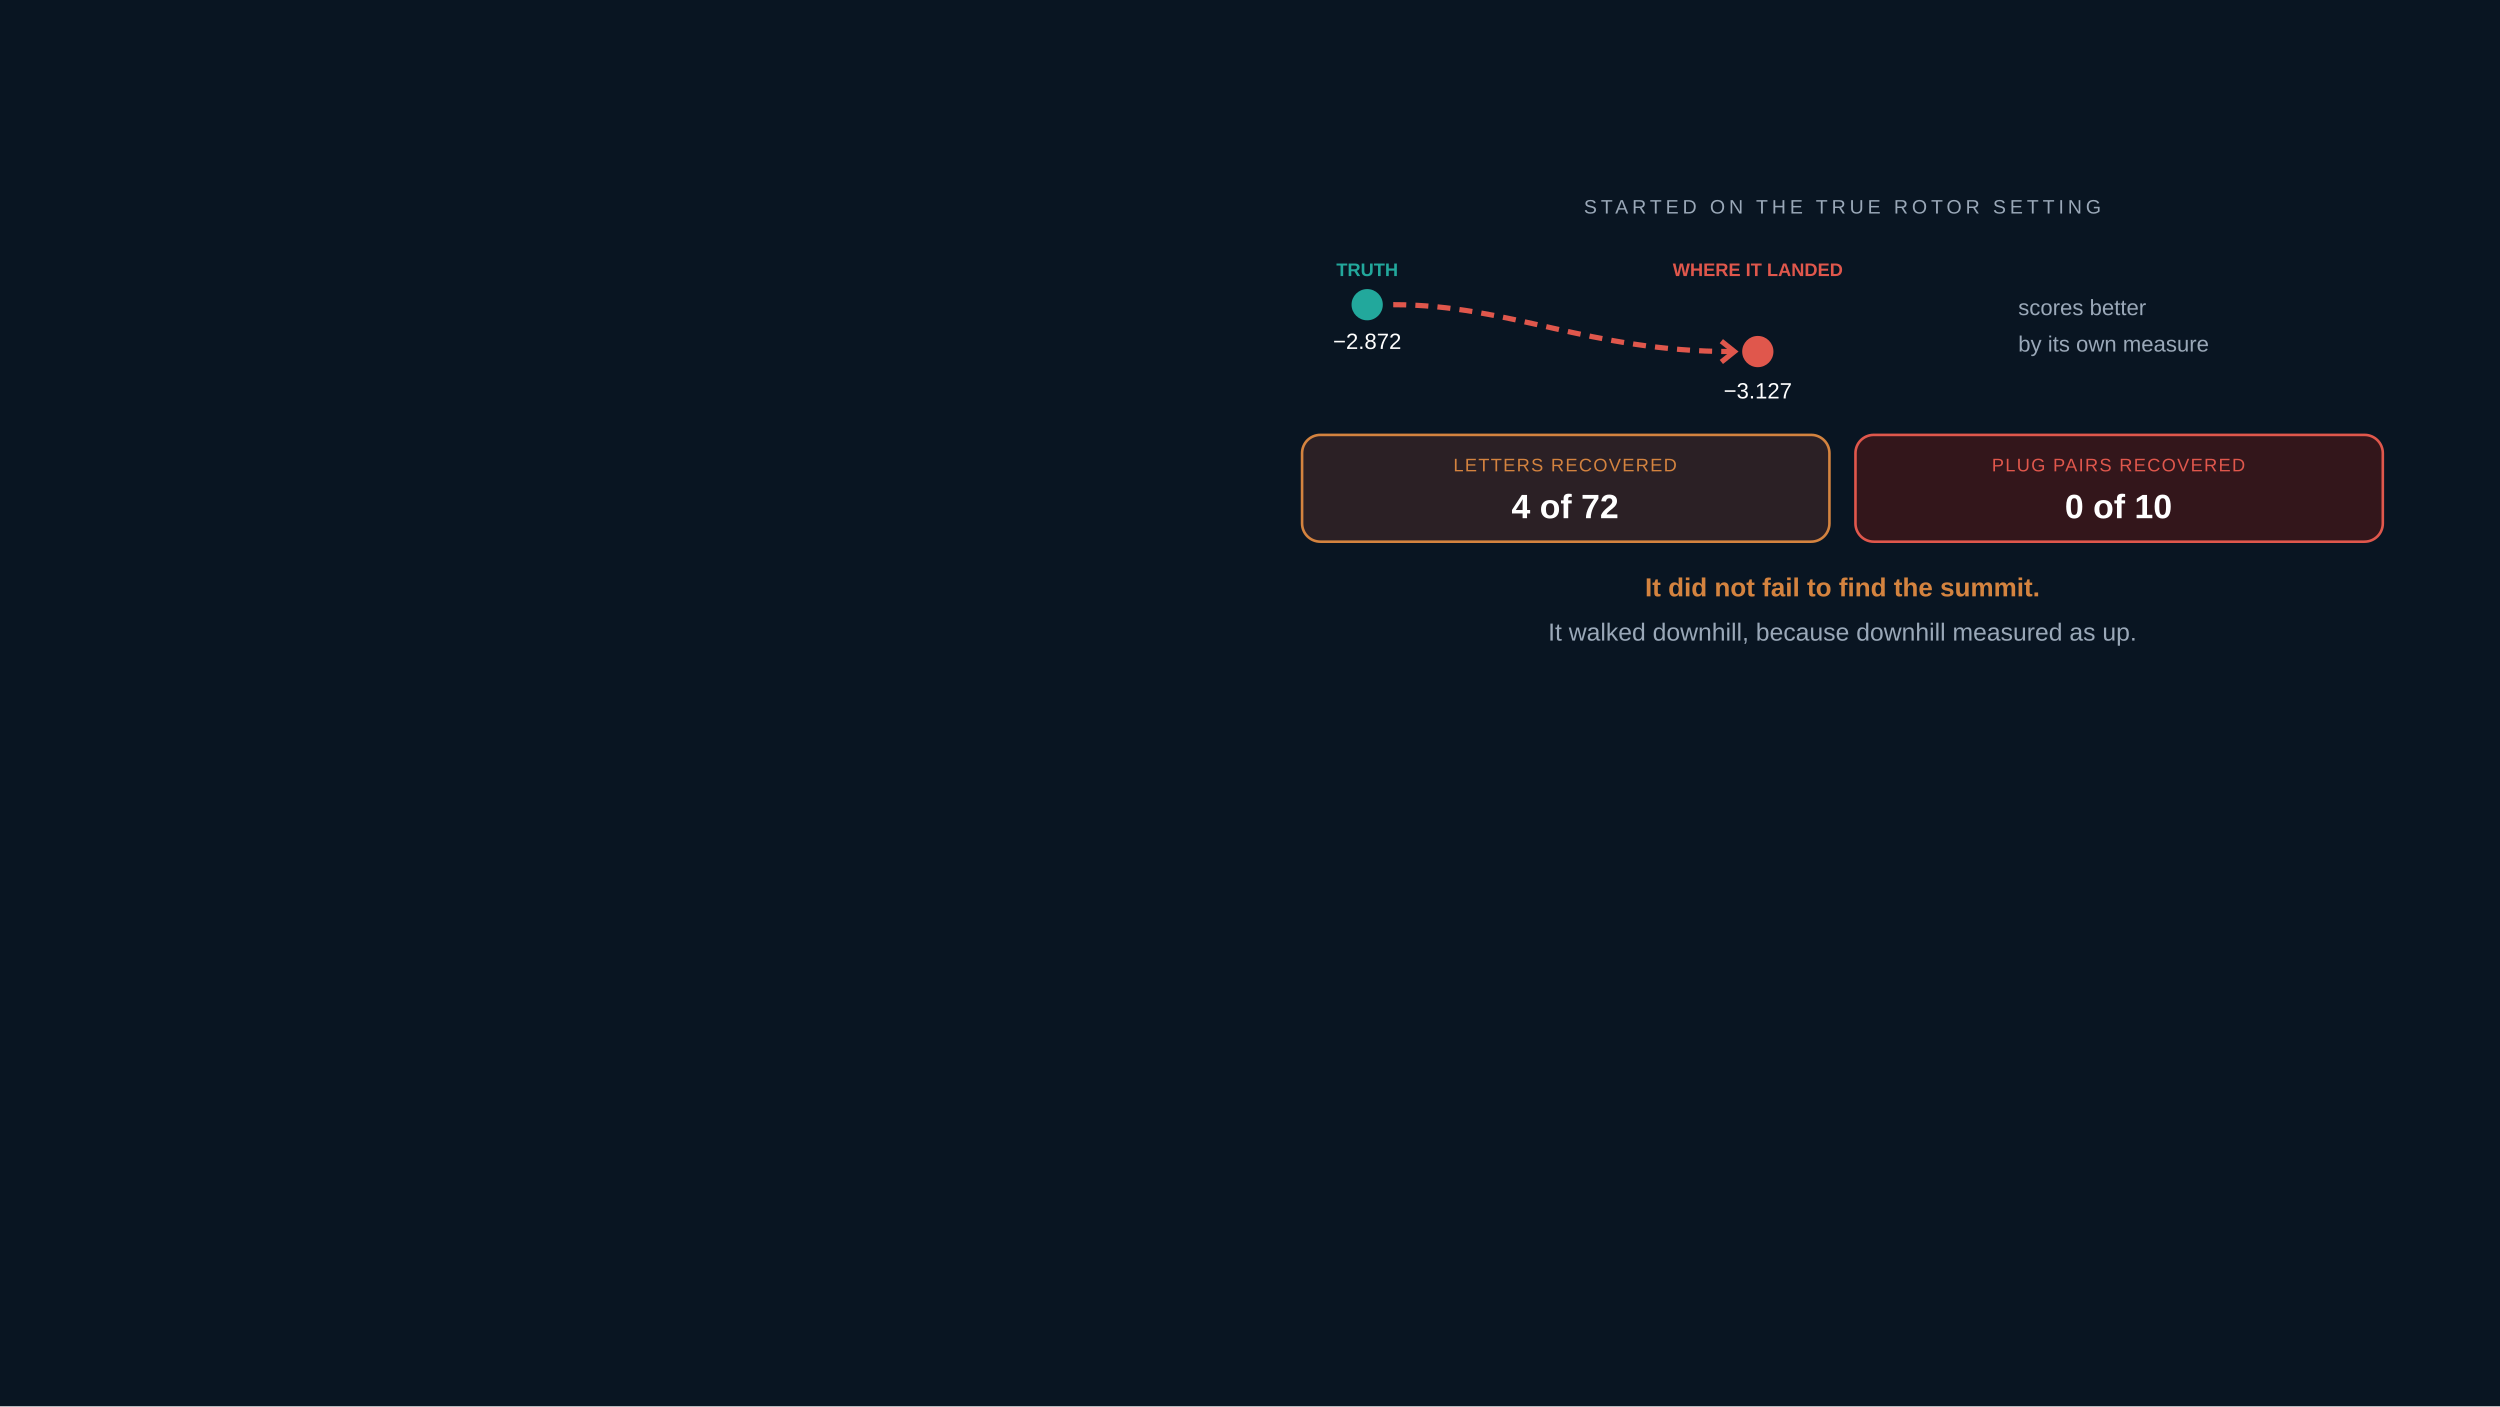
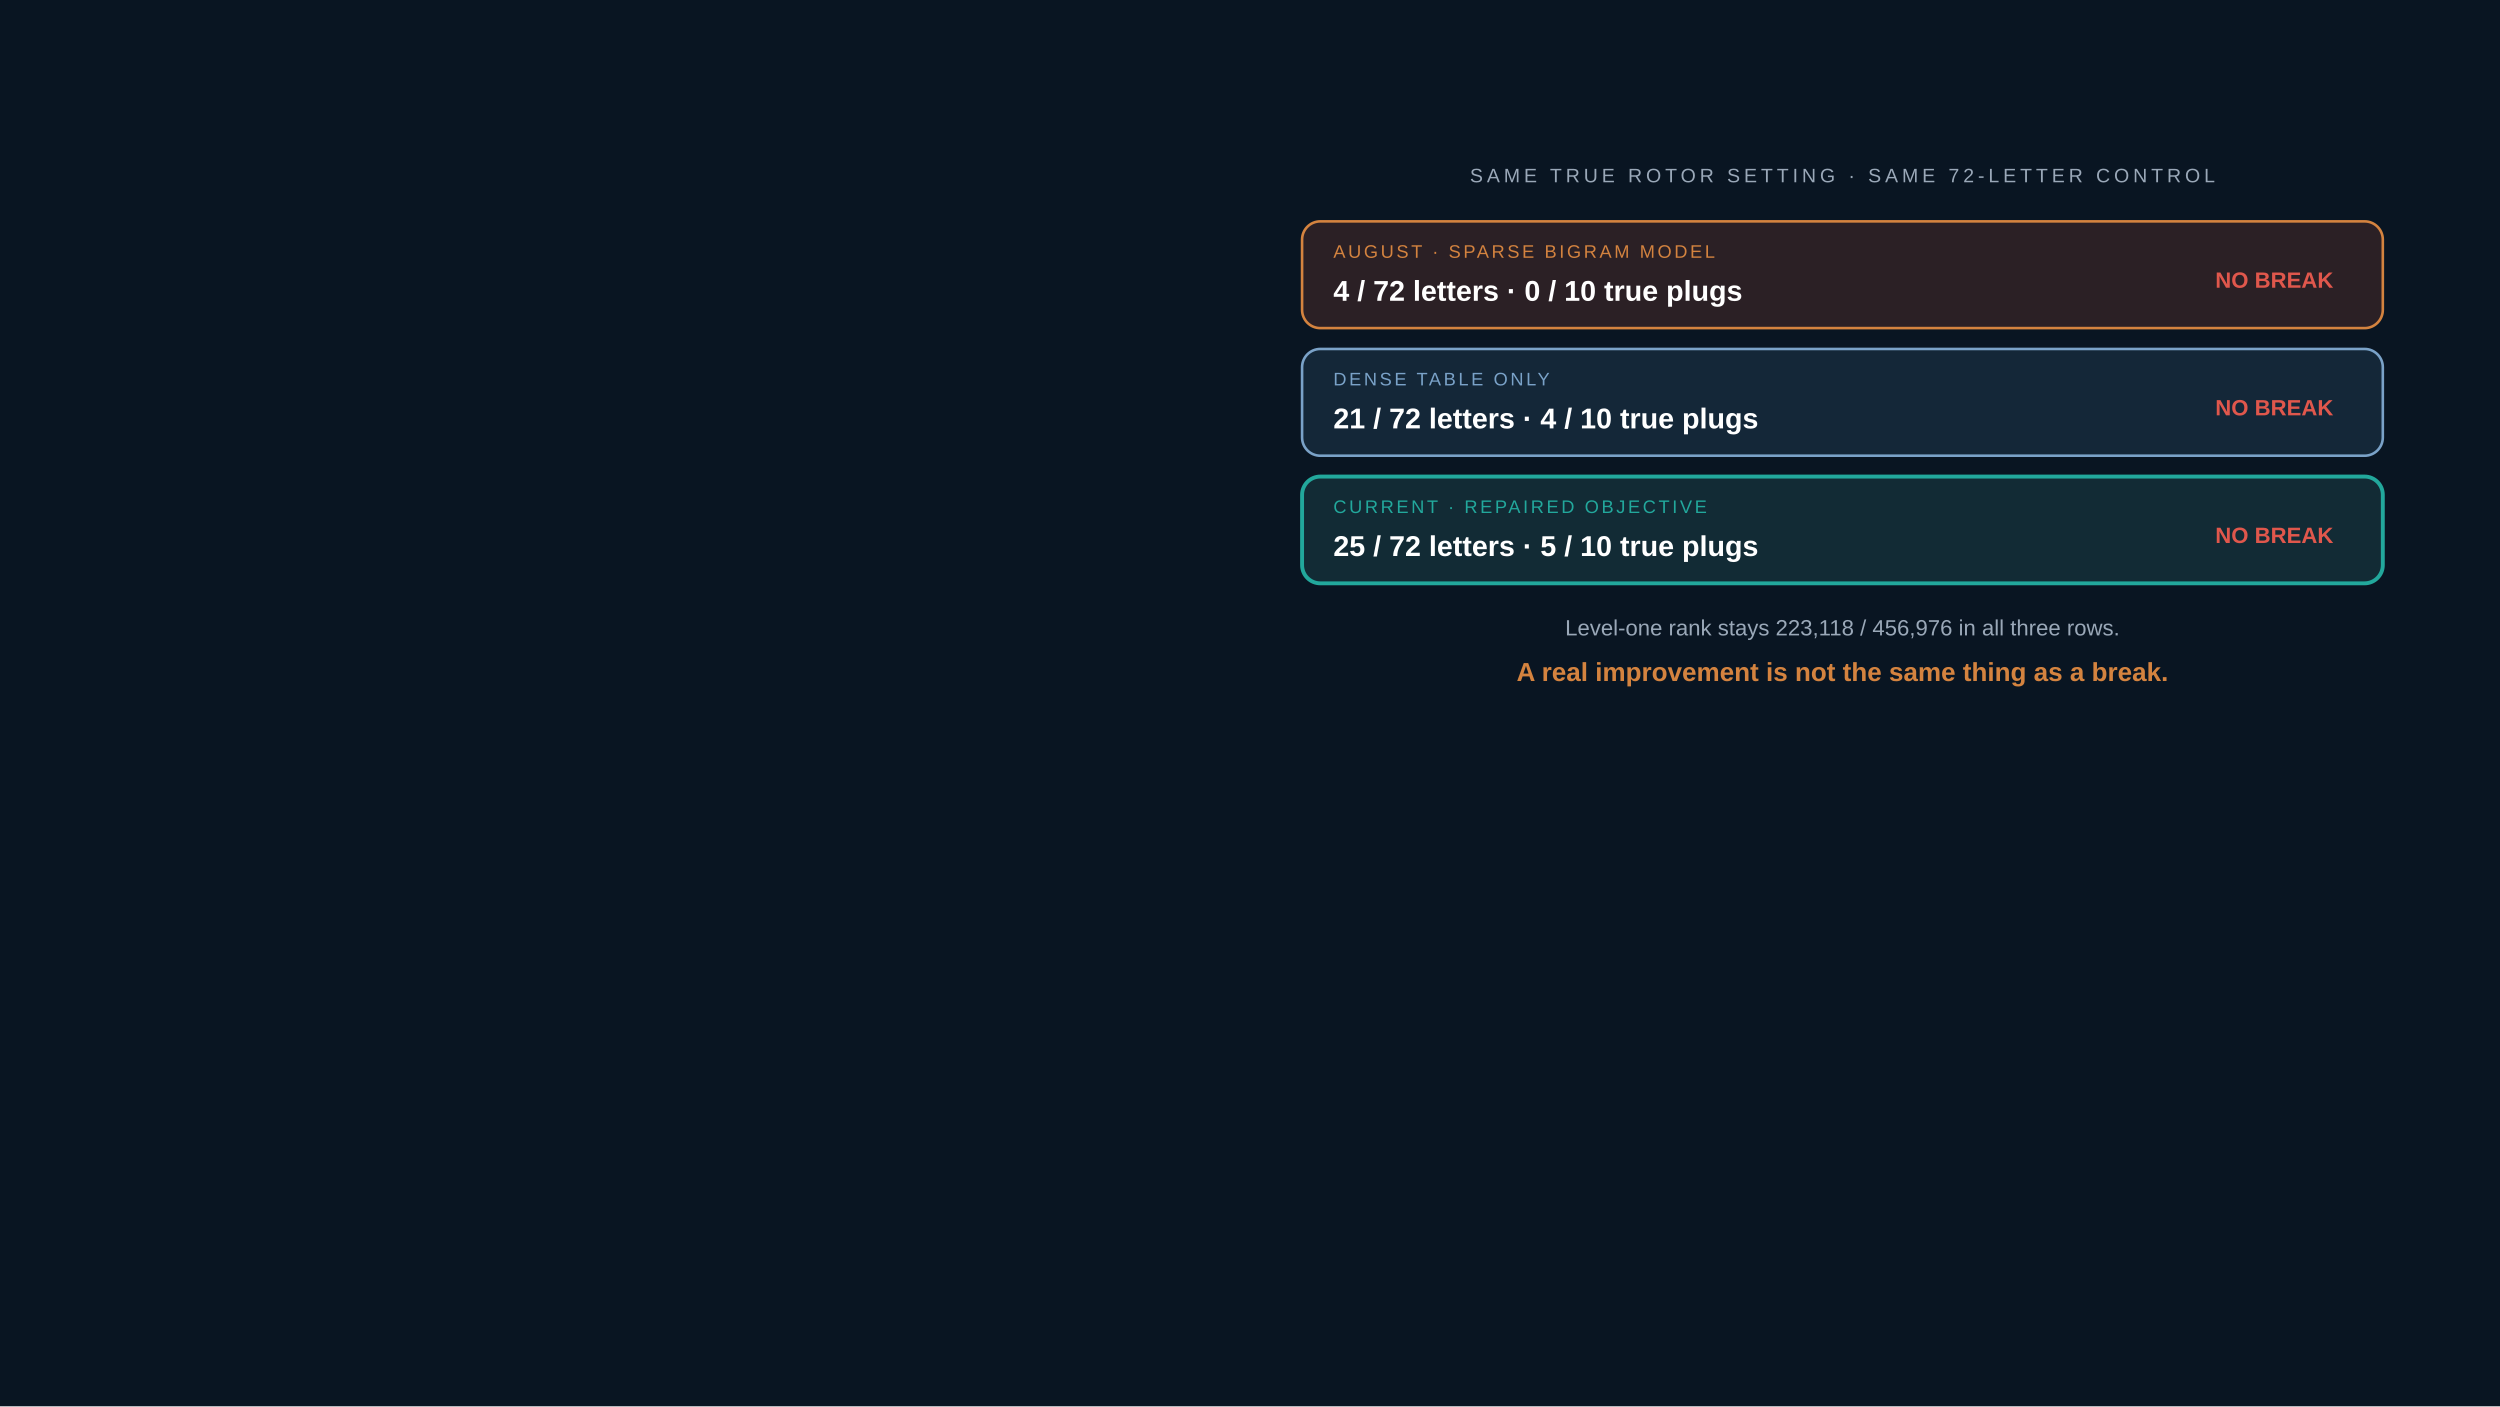
<svg xmlns="http://www.w3.org/2000/svg" viewBox="0 0 1920 1080" role="img" aria-labelledby="t d">
  <rect width="1920" height="1080" fill="#091522" />
-   <g transform="translate(1000 150)" font-family="Arial,sans-serif">
-     <text x="415" y="14" text-anchor="middle" fill="#9aa8b8" font-size="15" letter-spacing="3">STARTED ON THE TRUE ROTOR SETTING</text>
-     <g transform="translate(30 44)">
-       <circle cx="20" cy="40" r="12" fill="#22a89c" />
-       <text x="20" y="18" text-anchor="middle" fill="#22a89c" font-size="14" font-weight="700">TRUTH</text>
-       <text x="20" y="74" text-anchor="middle" fill="#fff" font-size="17">−2.872</text>
-       <path d="M40 40 C 130 40, 190 76, 300 76" fill="none" stroke="#e0574c" stroke-width="4" stroke-dasharray="10 7" />
-       <path d="M292 68l10 8-10 8" fill="none" stroke="#e0574c" stroke-width="4" />
-       <circle cx="320" cy="76" r="12" fill="#e0574c" />
-       <text x="320" y="112" text-anchor="middle" fill="#fff" font-size="17">−3.127</text>
-       <text x="320" y="18" text-anchor="middle" fill="#e0574c" font-size="14" font-weight="700">WHERE IT LANDED</text>
-       <text x="520" y="48" fill="#9aa8b8" font-size="17">scores better</text>
-       <text x="520" y="76" fill="#9aa8b8" font-size="17">by its own measure</text>
+   <g transform="translate(1000 126)" font-family="Arial,sans-serif">
+     <text x="415" y="14" text-anchor="middle" fill="#9aa8b8" font-size="15" letter-spacing="3">SAME TRUE ROTOR SETTING · SAME 72-LETTER CONTROL</text>
+     <g transform="translate(0 44)">
+       <rect width="830" height="82" rx="14" fill="#2b2025" stroke="#d4833f" stroke-width="2" />
+       <text x="24" y="28" fill="#d4833f" font-size="14" letter-spacing="2">AUGUST · SPARSE BIGRAM MODEL</text>
+       <text x="24" y="61" fill="#fff" font-size="22" font-weight="700">4 / 72 letters · 0 / 10 true plugs</text>
+       <text x="792" y="51" text-anchor="end" fill="#e0574c" font-size="17" font-weight="700">NO BREAK</text>
    </g>
-     <g transform="translate(0 184)">
-       <rect width="405" height="82" rx="14" fill="#2b2025" stroke="#d4833f" stroke-width="2" />
-       <text x="202" y="28" text-anchor="middle" fill="#d4833f" font-size="14" letter-spacing="1">LETTERS RECOVERED</text>
-       <text x="202" y="64" text-anchor="middle" fill="#fff" font-size="26" font-weight="700">4 of 72</text>
+     <g transform="translate(0 142)">
+       <rect width="830" height="82" rx="14" fill="#142738" stroke="#7aa2c8" stroke-width="2" />
+       <text x="24" y="28" fill="#7aa2c8" font-size="14" letter-spacing="2">DENSE TABLE ONLY</text>
+       <text x="24" y="61" fill="#fff" font-size="22" font-weight="700">21 / 72 letters · 4 / 10 true plugs</text>
+       <text x="792" y="51" text-anchor="end" fill="#e0574c" font-size="17" font-weight="700">NO BREAK</text>
    </g>
-     <g transform="translate(425 184)">
-       <rect width="405" height="82" rx="14" fill="#33161b" stroke="#e0574c" stroke-width="2" />
-       <text x="202" y="28" text-anchor="middle" fill="#e0574c" font-size="14" letter-spacing="1">PLUG PAIRS RECOVERED</text>
-       <text x="202" y="64" text-anchor="middle" fill="#fff" font-size="26" font-weight="700">0 of 10</text>
+     <g transform="translate(0 240)">
+       <rect width="830" height="82" rx="14" fill="#122b35" stroke="#22a89c" stroke-width="3" />
+       <text x="24" y="28" fill="#22a89c" font-size="14" letter-spacing="2">CURRENT · REPAIRED OBJECTIVE</text>
+       <text x="24" y="61" fill="#fff" font-size="22" font-weight="700">25 / 72 letters · 5 / 10 true plugs</text>
+       <text x="792" y="51" text-anchor="end" fill="#e0574c" font-size="17" font-weight="700">NO BREAK</text>
    </g>
-     <text x="415" y="308" text-anchor="middle" fill="#d4833f" font-size="20" font-weight="700">It did not fail to find the summit.</text>
-     <text x="415" y="342" text-anchor="middle" fill="#9aa8b8" font-size="19">It walked downhill, because downhill measured as up.</text>
+     <text x="415" y="362" text-anchor="middle" fill="#9aa8b8" font-size="17">Level-one rank stays 223,118 / 456,976 in all three rows.</text>
+     <text x="415" y="397" text-anchor="middle" fill="#d4833f" font-size="20" font-weight="700">A real improvement is not the same thing as a break.</text>
  </g>
</svg>
